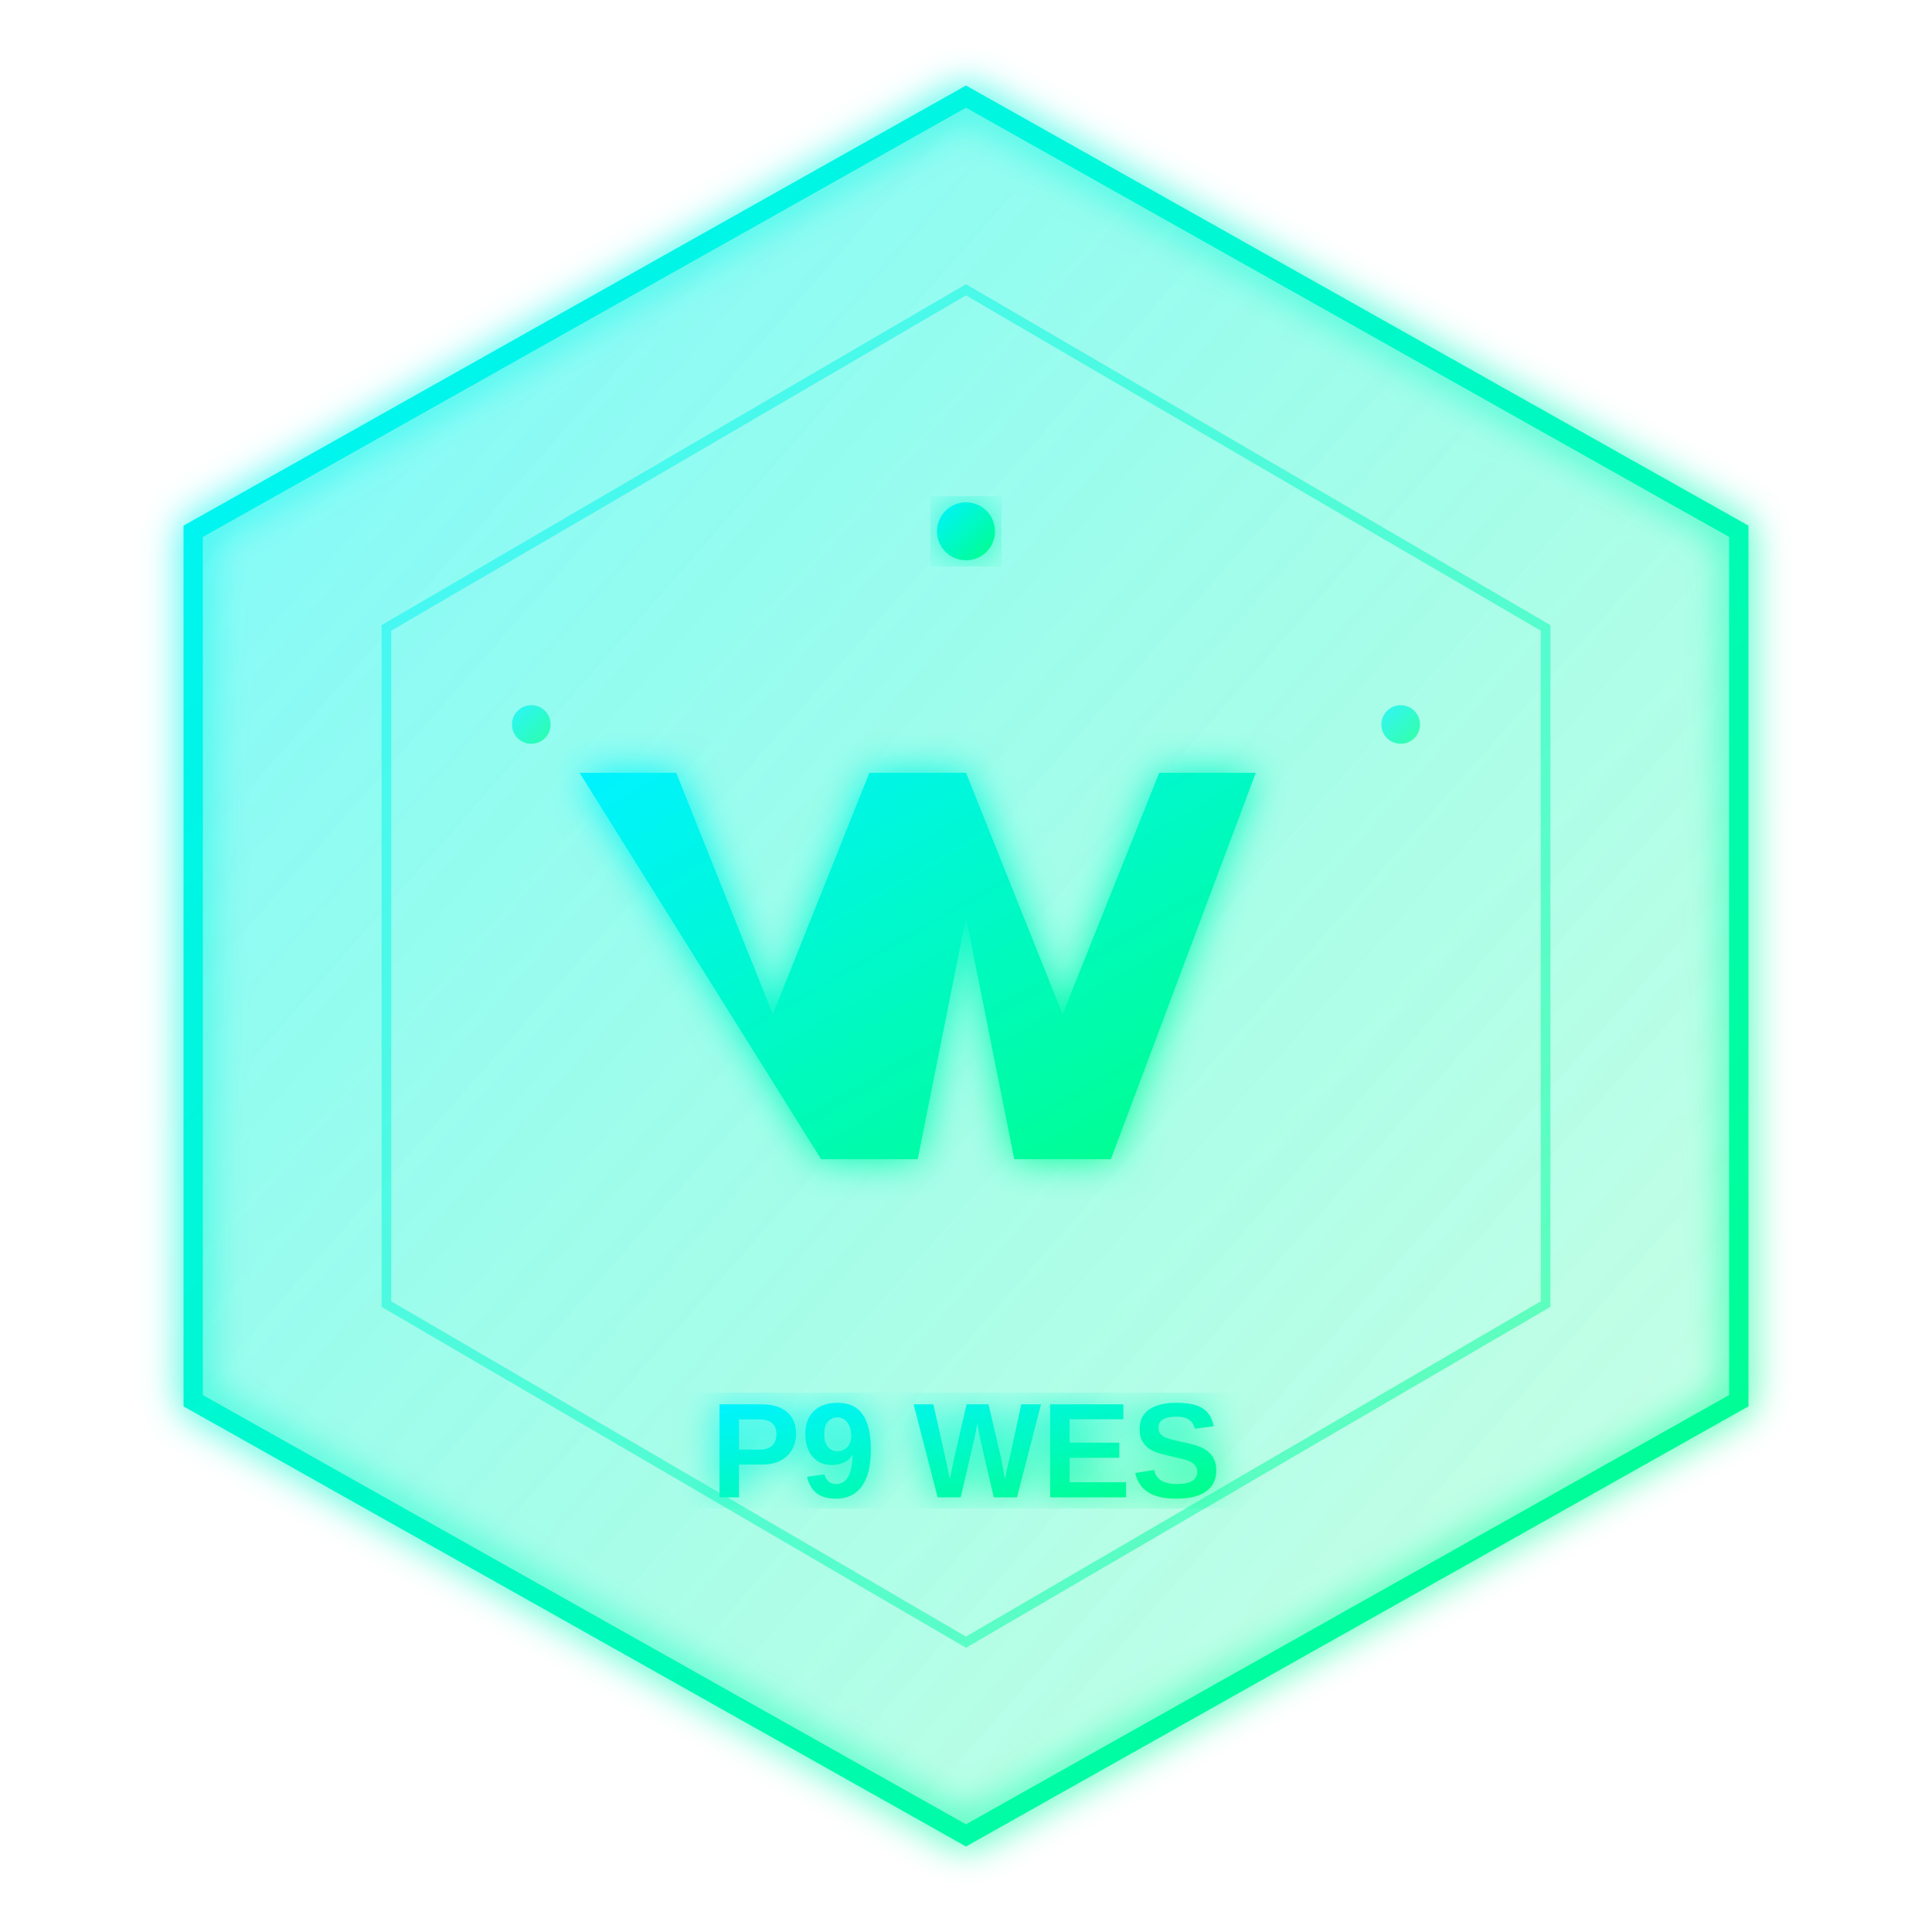
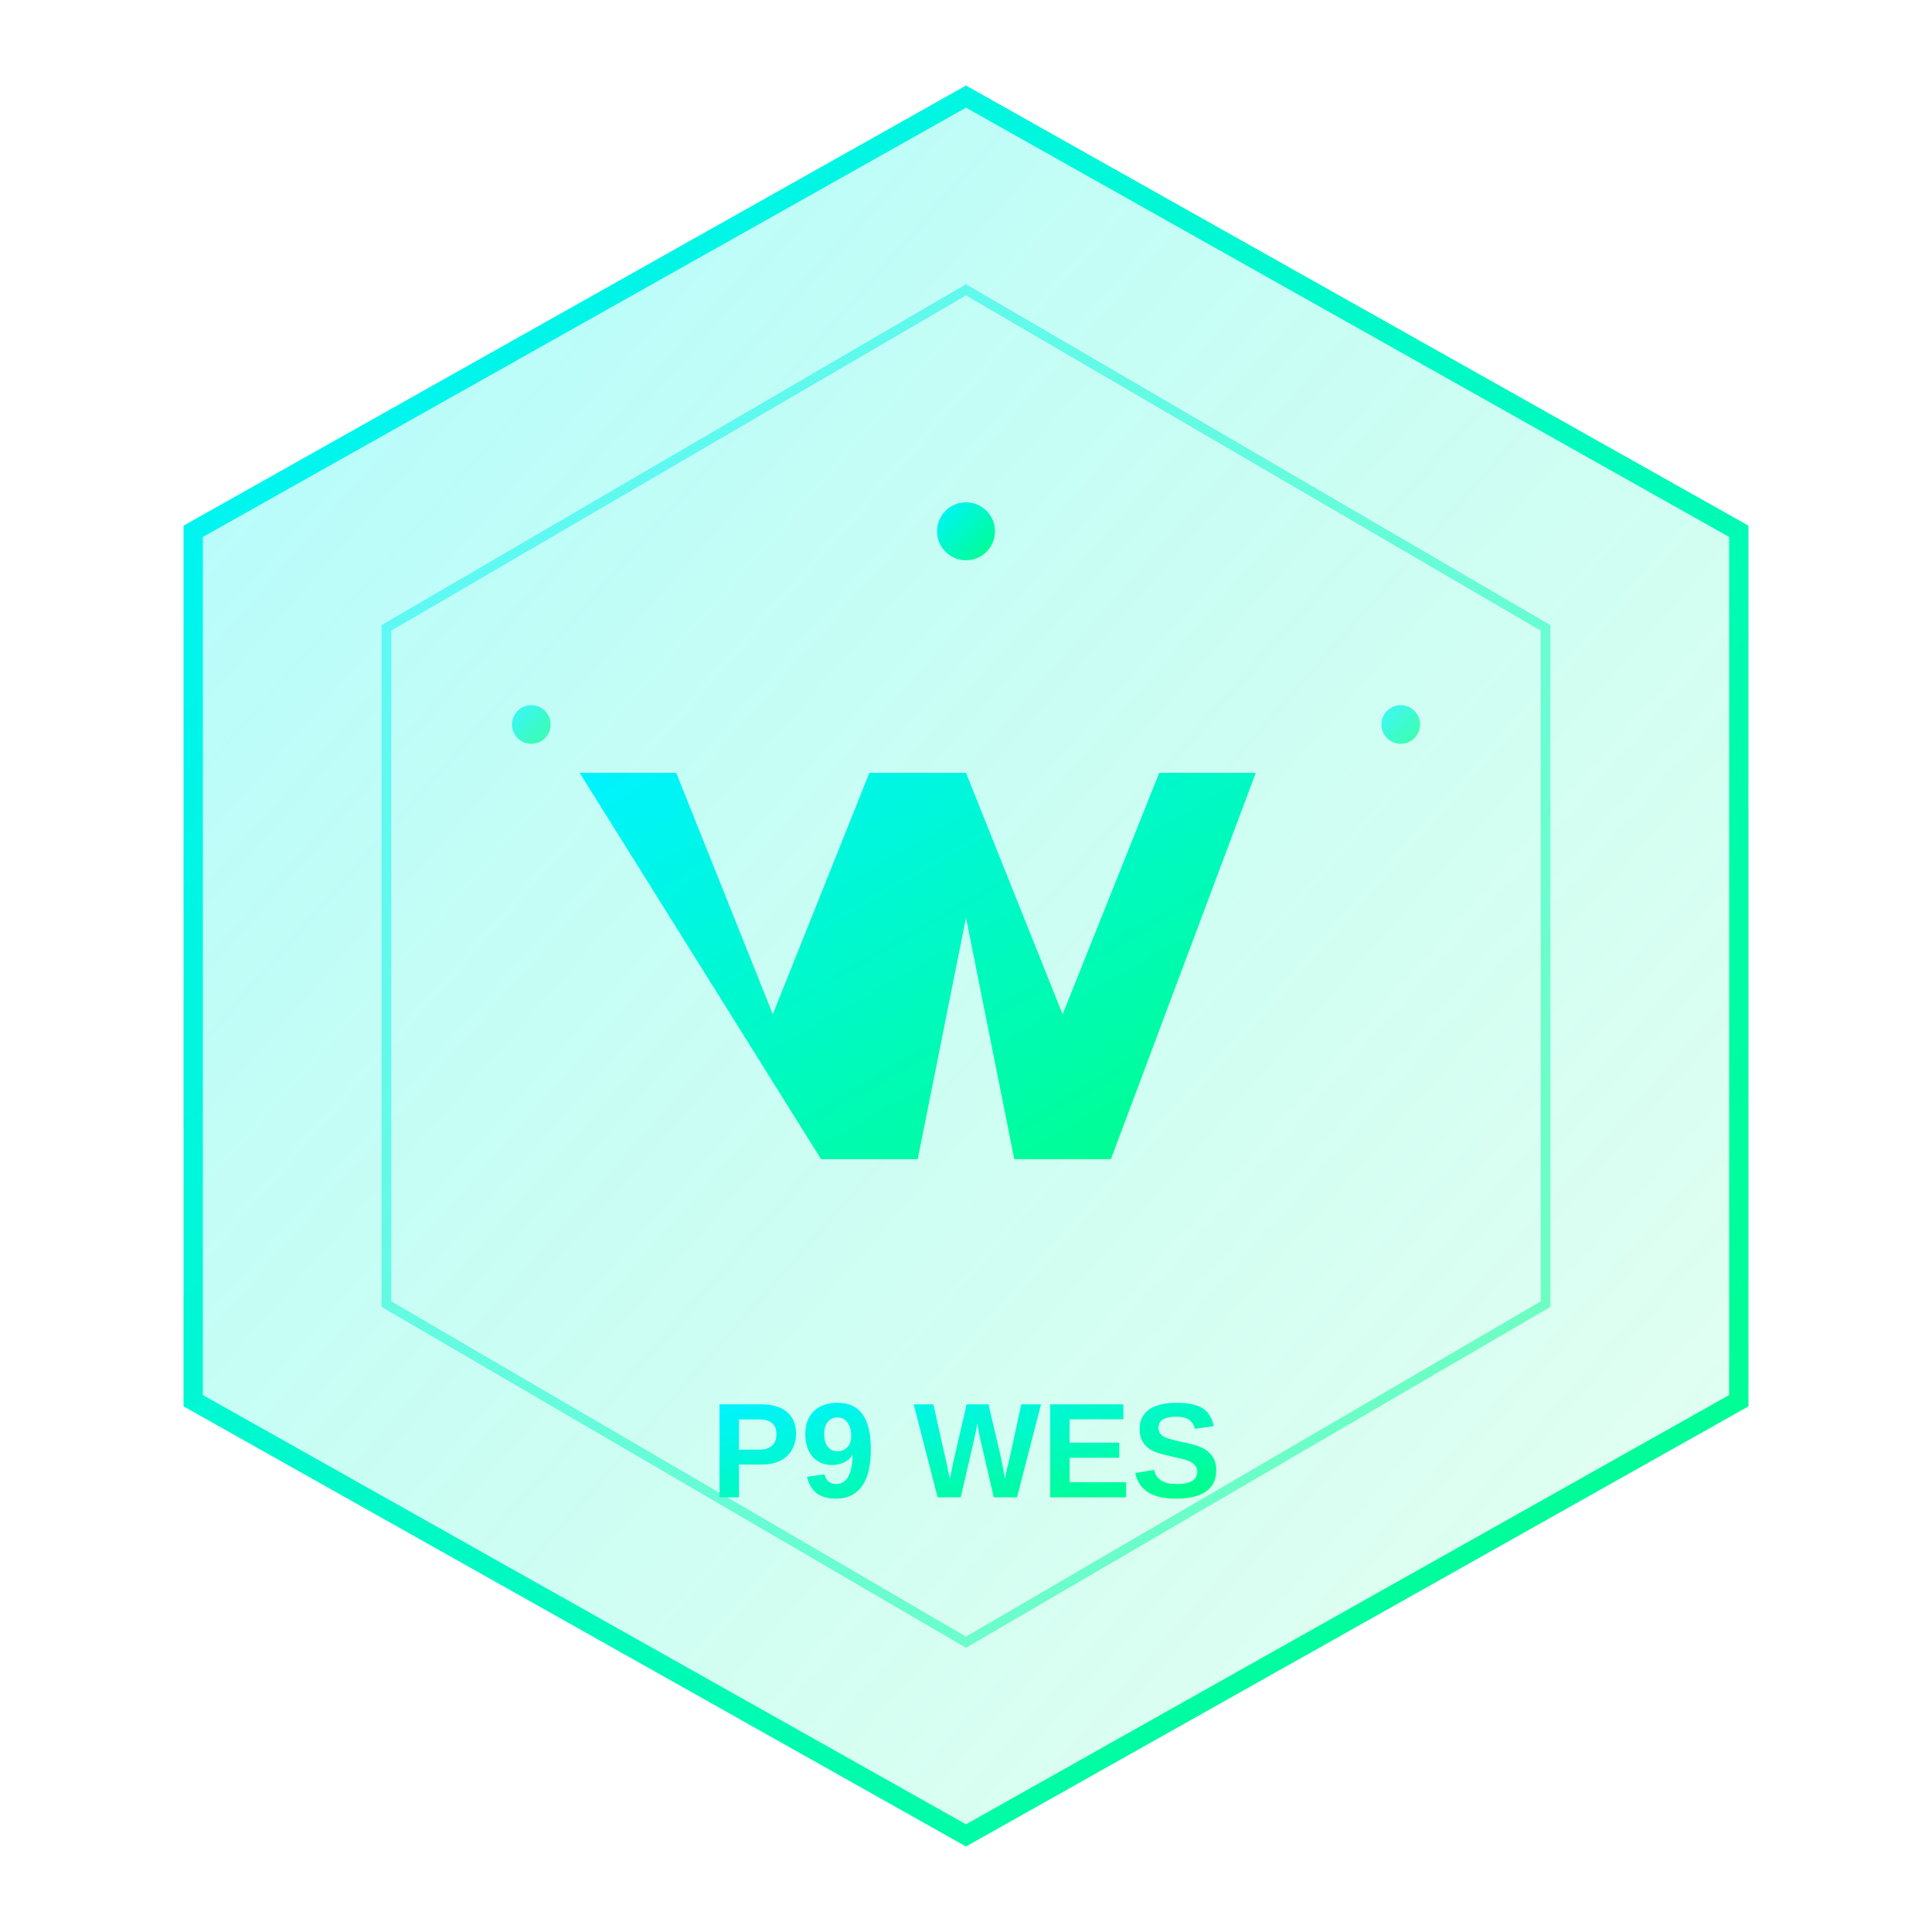
<svg xmlns="http://www.w3.org/2000/svg" viewBox="0 0 200 200" fill="none">
  <defs>
    <linearGradient id="logoGradient" x1="0%" y1="0%" x2="100%" y2="100%">
      <stop offset="0%" stop-color="#00f3ff" />
      <stop offset="100%" stop-color="#00ff88" />
    </linearGradient>
    <linearGradient id="logoGradientDark" x1="0%" y1="0%" x2="100%" y2="100%">
      <stop offset="0%" stop-color="#00f3ff" stop-opacity="0.3" />
      <stop offset="100%" stop-color="#00ff88" stop-opacity="0.1" />
    </linearGradient>
-     <filter id="glow">
-       <feGaussianBlur stdDeviation="2" result="coloredBlur" />
-       <feMerge>
-         <feMergeNode in="coloredBlur" />
-         <feMergeNode in="SourceGraphic" />
-       </feMerge>
-     </filter>
  </defs>
-   <path d="M100 10 L180 55 L180 145 L100 190 L20 145 L20 55 Z" fill="url(#logoGradientDark)" stroke="url(#logoGradient)" stroke-width="2" filter="url(#glow)" />
+   <path d="M100 10 L180 55 L180 145 L100 190 L20 145 L20 55 Z" fill="url(#logoGradientDark)" stroke="url(#logoGradient)" stroke-width="2" />
  <path d="M100 30 L160 65 L160 135 L100 170 L40 135 L40 65 Z" fill="none" stroke="url(#logoGradient)" stroke-width="1" opacity="0.5" />
-   <path d="M60 80 L70 80 L80 105 L90 80 L100 80 L110 105 L120 80 L130 80 L115 120 L105 120 L100 95 L95 120 L85 120 Z" fill="url(#logoGradient)" filter="url(#glow)" />
-   <text x="100" y="155" text-anchor="middle" font-family="Arial, sans-serif" font-size="14" font-weight="bold" fill="url(#logoGradient)" filter="url(#glow)">
+   <path d="M60 80 L70 80 L80 105 L90 80 L100 80 L110 105 L120 80 L130 80 L115 120 L105 120 L100 95 L95 120 L85 120 Z" fill="url(#logoGradient)" />
+   <text x="100" y="155" text-anchor="middle" font-family="Arial, sans-serif" font-size="14" font-weight="bold" fill="url(#logoGradient)">
    P9 WES
  </text>
-   <circle cx="100" cy="55" r="3" fill="url(#logoGradient)" filter="url(#glow)" />
+   <circle cx="100" cy="55" r="3" fill="url(#logoGradient)" />
  <circle cx="55" cy="75" r="2" fill="url(#logoGradient)" opacity="0.7" />
  <circle cx="145" cy="75" r="2" fill="url(#logoGradient)" opacity="0.7" />
</svg>
